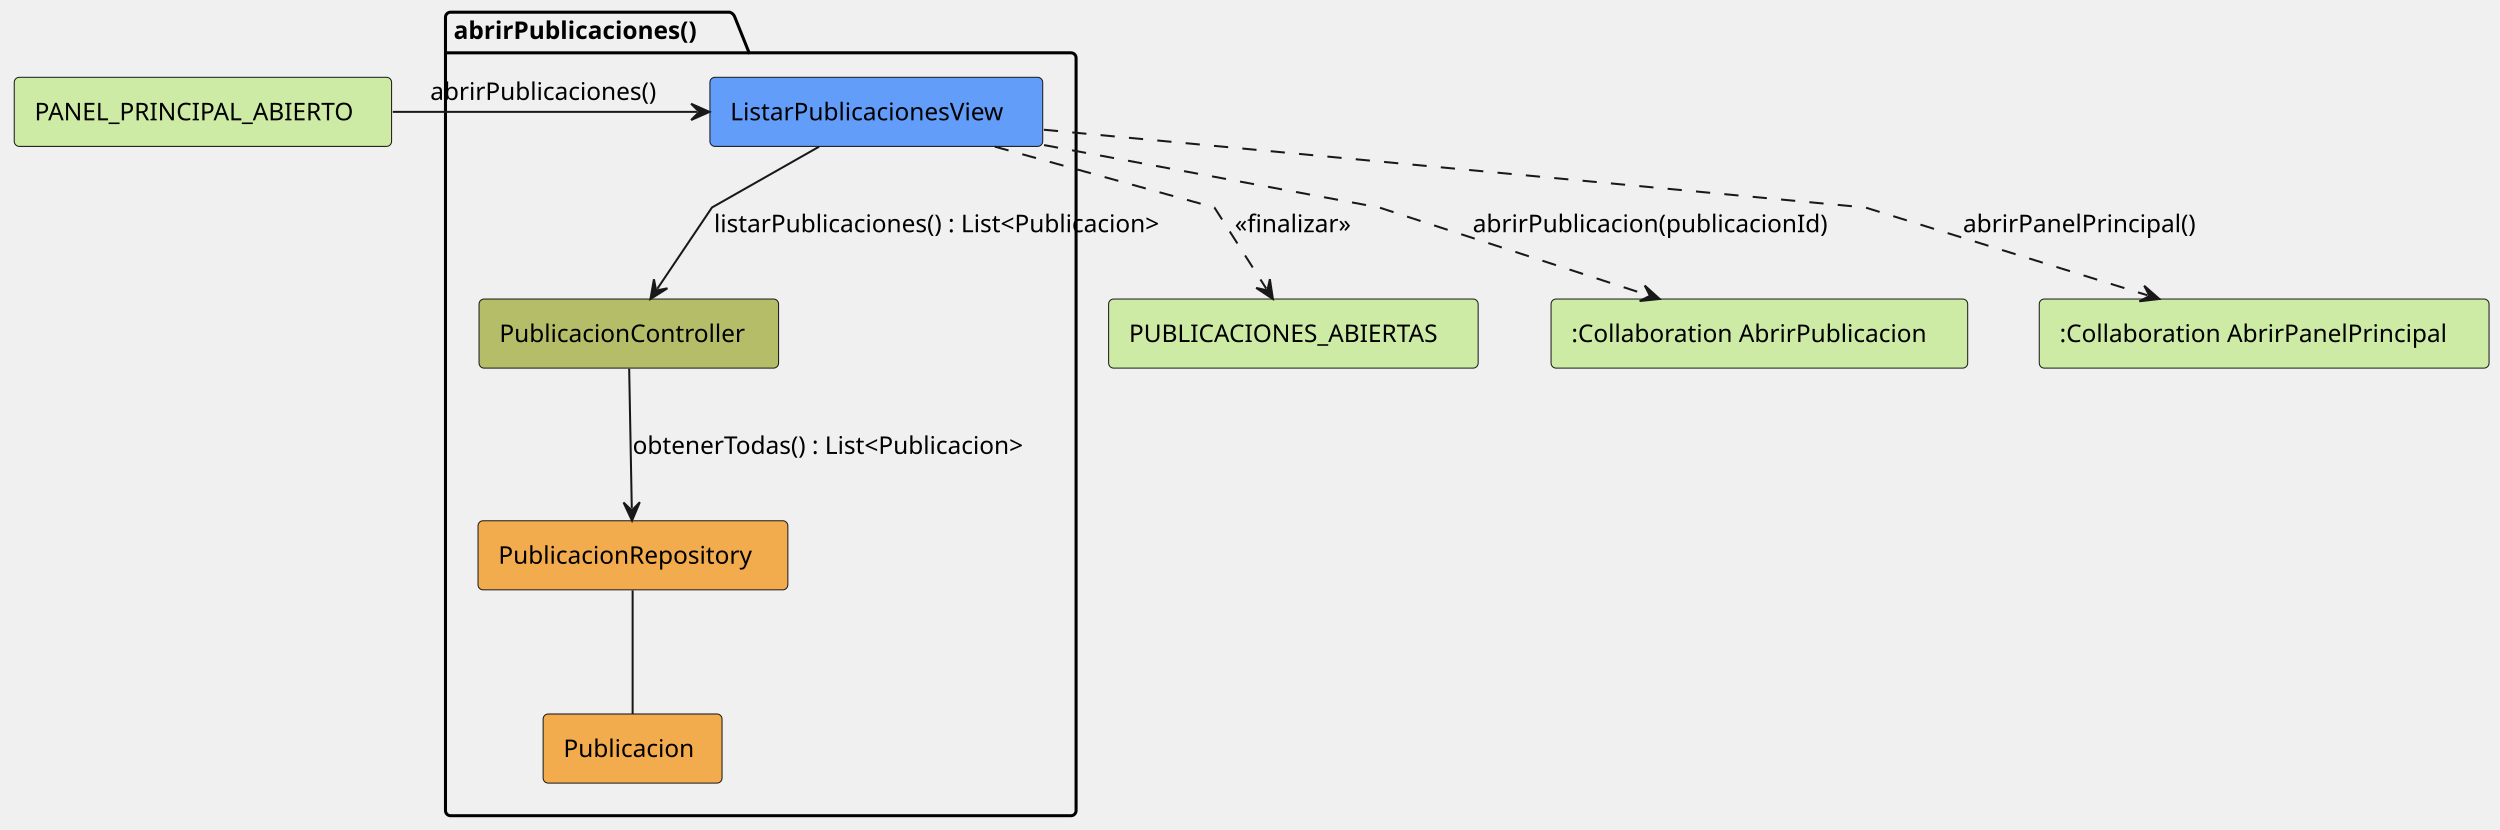
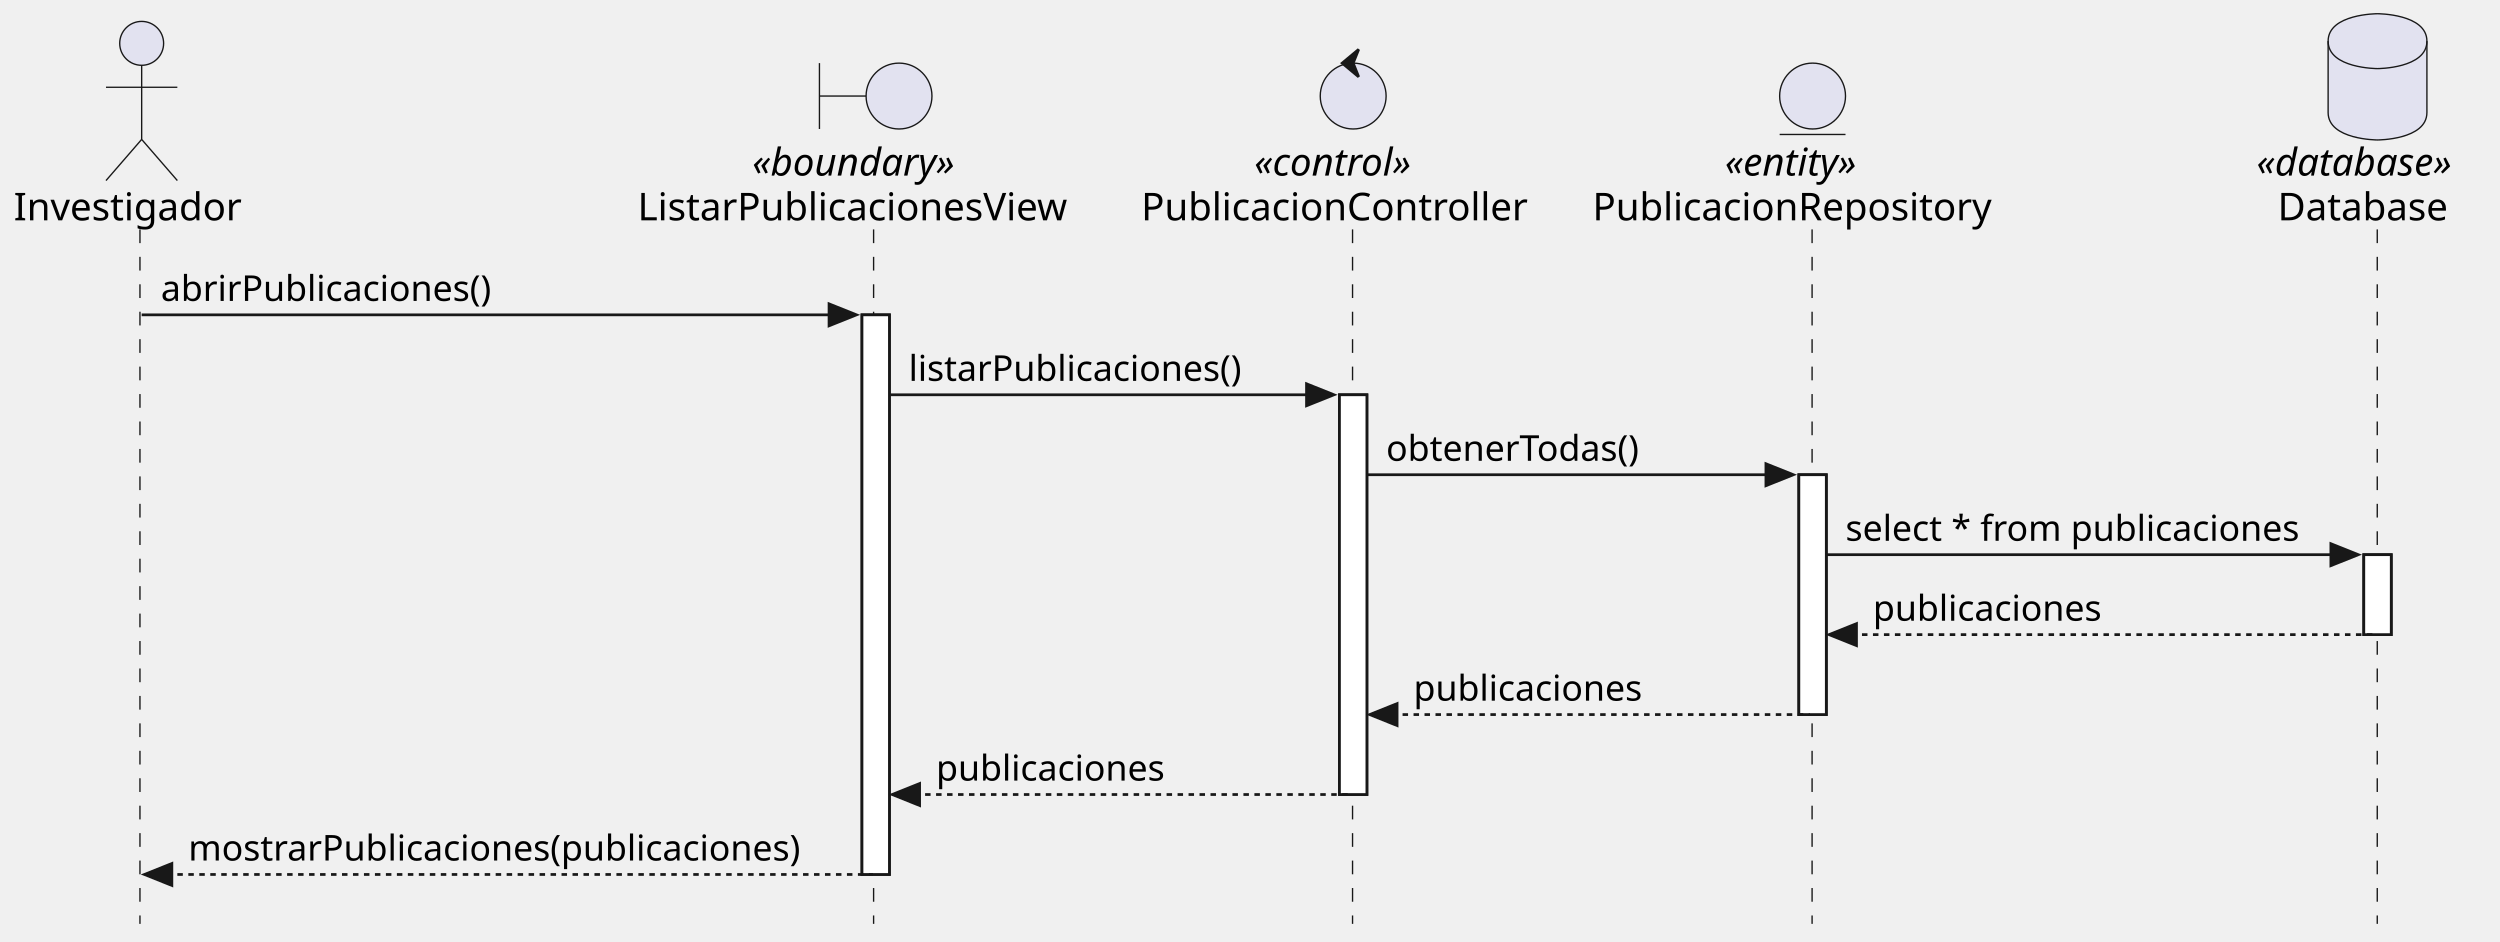
- <svg xmlns="http://www.w3.org/2000/svg" contentStyleType="text/css" data-diagram-type="DESCRIPTION" height="408px" preserveAspectRatio="none" style="width:1229px;height:408px;background:#FFFFFF;" version="1.1" viewBox="0 0 1229 408" width="1229px" zoomAndPan="magnify">
+ <svg xmlns="http://www.w3.org/2000/svg" contentStyleType="text/css" data-diagram-type="SEQUENCE" height="343px" preserveAspectRatio="none" style="width:911px;height:343px;background:#FFFFFF;" version="1.1" viewBox="0 0 911 343" width="911px" zoomAndPan="magnify">
  <defs />
  <g>
-     <g class="cluster" data-qualified-name="abrirPublicaciones" data-source-line="10" id="ent0004">
-       <path d="M221.5,6 L358.766,6 A3.75,3.75 0 0 1 361.266,8.5 L368.266,25.969 L526.5,25.969 A2.5,2.5 0 0 1 529,28.469 L529,398.5 A2.5,2.5 0 0 1 526.5,401 L221.5,401 A2.5,2.5 0 0 1 219,398.5 L219,8.5 A2.5,2.5 0 0 1 221.5,6" fill="none" style="stroke:#000000;stroke-width:1.5;" />
-       <line style="stroke:#000000;stroke-width:1.5;" x1="219" x2="368.266" y1="25.969" y2="25.969" />
-       <text fill="#000000" font-family="sans-serif" font-size="12" font-weight="bold" lengthAdjust="spacing" textLength="136.266" x="223" y="19.139">abrirPublicaciones()</text>
+     <g>
+       <rect fill="#FFFFFF" height="203.93" style="stroke:#181818;stroke-width:1;" width="10" x="314.105" y="114.727" />
    </g>
-     <g class="entity" data-qualified-name="abrirPublicaciones.ListarPublicacionesView" data-source-line="11" id="ent0005">
-       <rect fill="#629EF9" height="33.969" rx="2.5" ry="2.5" style="stroke:#181818;stroke-width:0.5;" width="163.596" x="349" y="38" />
-       <text fill="#000000" font-family="sans-serif" font-size="12" lengthAdjust="spacing" textLength="143.596" x="359" y="59.139">ListarPublicacionesView</text>
+     <g>
+       <rect fill="#FFFFFF" height="145.664" style="stroke:#181818;stroke-width:1;" width="10" x="488.097" y="143.859" />
    </g>
-     <g class="entity" data-qualified-name="abrirPublicaciones.PublicacionController" data-source-line="12" id="ent0006">
-       <rect fill="#B5BD68" height="33.969" rx="2.5" ry="2.5" style="stroke:#181818;stroke-width:0.5;" width="147.248" x="235.5" y="147" />
-       <text fill="#000000" font-family="sans-serif" font-size="12" lengthAdjust="spacing" textLength="127.248" x="245.5" y="168.139">PublicacionController</text>
+     <g>
+       <rect fill="#FFFFFF" height="87.398" style="stroke:#181818;stroke-width:1;" width="10" x="655.503" y="172.992" />
    </g>
-     <g class="entity" data-qualified-name="abrirPublicaciones.PublicacionRepository" data-source-line="13" id="ent0007">
-       <rect fill="#F2AC4E" height="33.969" rx="2.5" ry="2.5" style="stroke:#181818;stroke-width:0.5;" width="152.305" x="235" y="256" />
-       <text fill="#000000" font-family="sans-serif" font-size="12" lengthAdjust="spacing" textLength="132.305" x="245" y="277.139">PublicacionRepository</text>
+     <g>
+       <rect fill="#FFFFFF" height="29.133" style="stroke:#181818;stroke-width:1;" width="10" x="861.368" y="202.125" />
    </g>
-     <g class="entity" data-qualified-name="abrirPublicaciones.Publicacion" data-source-line="14" id="ent0008">
-       <rect fill="#F2AC4E" height="33.969" rx="2.5" ry="2.5" style="stroke:#181818;stroke-width:0.5;" width="87.957" x="267" y="351" />
-       <text fill="#000000" font-family="sans-serif" font-size="12" lengthAdjust="spacing" textLength="67.957" x="277" y="372.139">Publicacion</text>
+     <g class="participant-lifeline" data-entity-uid="part1" data-qualified-name="Investigador" id="part1-lifeline">
+       <g>
+         <rect fill="#000000" fill-opacity="0" height="253.062" width="8" x="47.623" y="83.594" />
+         <line style="stroke:#181818;stroke-width:0.5;stroke-dasharray:5,5;" x1="51" x2="51" y1="83.594" y2="336.656" />
+       </g>
    </g>
-     <g class="entity" data-qualified-name="PanelPrincipalAbierto" data-source-line="7" id="ent0002">
-       <rect fill="#CDEBA5" height="33.969" rx="2.5" ry="2.5" style="stroke:#181818;stroke-width:0.5;" width="185.504" x="7" y="38" />
-       <text fill="#000000" font-family="sans-serif" font-size="12" lengthAdjust="spacing" textLength="165.504" x="17" y="59.139">PANEL_PRINCIPAL_ABIERTO</text>
+     <g class="participant-lifeline" data-entity-uid="part2" data-qualified-name="ListarPublicacionesView" id="part2-lifeline">
+       <g>
+         <rect fill="#000000" fill-opacity="0" height="253.062" width="8" x="315.105" y="83.594" />
+         <line style="stroke:#181818;stroke-width:0.5;stroke-dasharray:5,5;" x1="318.341" x2="318.341" y1="83.594" y2="336.656" />
+       </g>
    </g>
-     <g class="entity" data-qualified-name="PublicacionesAbiertas" data-source-line="8" id="ent0003">
-       <rect fill="#CDEBA5" height="33.969" rx="2.5" ry="2.5" style="stroke:#181818;stroke-width:0.5;" width="181.66" x="545" y="147" />
-       <text fill="#000000" font-family="sans-serif" font-size="12" lengthAdjust="spacing" textLength="161.66" x="555" y="168.139">PUBLICACIONES_ABIERTAS</text>
+     <g class="participant-lifeline" data-entity-uid="part3" data-qualified-name="PublicacionController" id="part3-lifeline">
+       <g>
+         <rect fill="#000000" fill-opacity="0" height="253.062" width="8" x="489.097" y="83.594" />
+         <line style="stroke:#181818;stroke-width:0.5;stroke-dasharray:5,5;" x1="492.869" x2="492.869" y1="83.594" y2="336.656" />
+       </g>
    </g>
-     <g class="entity" data-qualified-name="AbrirPublicacion" data-source-line="17" id="ent0009">
-       <rect fill="#CDEBA5" height="33.969" rx="2.5" ry="2.5" style="stroke:#181818;stroke-width:0.5;" width="204.816" x="762.5" y="147" />
-       <text fill="#000000" font-family="sans-serif" font-size="12" lengthAdjust="spacing" textLength="184.816" x="772.5" y="168.139">:Collaboration AbrirPublicacion</text>
+     <g class="participant-lifeline" data-entity-uid="part4" data-qualified-name="PublicacionRepository" id="part4-lifeline">
+       <g>
+         <rect fill="#000000" fill-opacity="0" height="253.062" width="8" x="656.503" y="83.594" />
+         <line style="stroke:#181818;stroke-width:0.5;stroke-dasharray:5,5;" x1="660.325" x2="660.325" y1="83.594" y2="336.656" />
+       </g>
    </g>
-     <g class="entity" data-qualified-name="AbrirPanelPrincipal" data-source-line="18" id="ent0010">
-       <rect fill="#CDEBA5" height="33.969" rx="2.5" ry="2.5" style="stroke:#181818;stroke-width:0.5;" width="221.117" x="1002.5" y="147" />
-       <text fill="#000000" font-family="sans-serif" font-size="12" lengthAdjust="spacing" textLength="201.117" x="1012.5" y="168.139">:Collaboration AbrirPanelPrincipal</text>
+     <g class="participant-lifeline" data-entity-uid="part5" data-qualified-name="Database" id="part5-lifeline">
+       <g>
+         <rect fill="#000000" fill-opacity="0" height="253.062" width="8" x="862.368" y="83.594" />
+         <line style="stroke:#181818;stroke-width:0.5;stroke-dasharray:5,5;" x1="866.273" x2="866.273" y1="83.594" y2="336.656" />
+       </g>
    </g>
-     <g class="link" data-entity-1="ent0002" data-entity-2="ent0005" data-link-type="dependency" data-source-line="20" id="lnk11">
-       <path d="M193.08,55 C242.03,55 295.51,55 342.75,55" fill="none" id="PanelPrincipalAbierto-to-ListarPublicacionesView" style="stroke:#181818;stroke-width:1;" />
-       <polygon fill="#181818" points="348.75,55,339.75,51,343.75,55,339.75,59,348.75,55" style="stroke:#181818;stroke-width:1;" />
-       <text fill="#000000" font-family="sans-serif" font-size="12" lengthAdjust="spacing" textLength="119.127" x="211.5" y="49.139">abrirPublicaciones()</text>
+     <g class="participant participant-head" data-entity-uid="part1" data-qualified-name="Investigador" id="part1-head">
+       <text fill="#000000" font-family="sans-serif" font-size="14" lengthAdjust="spacing" textLength="87.247" x="5" y="80.292">Investigador</text>
+       <ellipse cx="51.623" cy="15.797" fill="#E2E2F0" rx="8" ry="8" style="stroke:#181818;stroke-width:0.5;" />
+       <path d="M51.623,23.797 L51.623,50.797 M38.623,31.797 L64.624,31.797 M51.623,50.797 L38.623,65.797 M51.623,50.797 L64.624,65.797" fill="none" style="stroke:#181818;stroke-width:0.5;" />
    </g>
-     <g class="link" data-entity-1="ent0005" data-entity-2="ent0006" data-link-type="dependency" data-source-line="22" id="lnk12">
-       <path d="M402.67,72.09 C379.31,85.35 350,102 350,102 C350,102 335.268,123.921 323.118,141.991" fill="none" id="ListarPublicacionesView-to-PublicacionController" style="stroke:#181818;stroke-width:1;" />
-       <polygon fill="#181818" points="319.77,146.97,328.111,141.733,322.56,142.821,321.472,137.269,319.77,146.97" style="stroke:#181818;stroke-width:1;" />
-       <text fill="#000000" font-family="sans-serif" font-size="12" lengthAdjust="spacing" textLength="241.582" x="351" y="114.139">listarPublicaciones() : List&lt;Publicacion&gt;</text>
+     <g class="participant participant-head" data-entity-uid="part2" data-qualified-name="ListarPublicacionesView" id="part2-head">
+       <text fill="#000000" font-family="sans-serif" font-size="14" font-style="italic" lengthAdjust="spacing" textLength="83.986" x="274.112" y="63.995">«boundary»</text>
+       <text fill="#000000" font-family="sans-serif" font-size="14" lengthAdjust="spacing" textLength="167.528" x="232.341" y="80.292">ListarPublicacionesView</text>
+       <path d="M298.605,23 L298.605,47 M298.605,35 L315.605,35" fill="none" style="stroke:#181818;stroke-width:0.5;" />
+       <ellipse cx="327.605" cy="35" fill="#E2E2F0" rx="12" ry="12" style="stroke:#181818;stroke-width:0.5;" />
    </g>
-     <g class="link" data-entity-1="ent0006" data-entity-2="ent0007" data-link-type="dependency" data-source-line="23" id="lnk13">
-       <path d="M309.3,181.25 C309.68,201.48 310.207,229.811 310.587,249.951" fill="none" id="PublicacionController-to-PublicacionRepository" style="stroke:#181818;stroke-width:1;" />
-       <polygon fill="#181818" points="310.7,255.95,314.529,246.876,310.606,250.951,306.531,247.027,310.7,255.95" style="stroke:#181818;stroke-width:1;" />
-       <text fill="#000000" font-family="sans-serif" font-size="12" lengthAdjust="spacing" textLength="212.941" x="311" y="223.139">obtenerTodas() : List&lt;Publicacion&gt;</text>
+     <g class="participant participant-head" data-entity-uid="part3" data-qualified-name="PublicacionController" id="part3-head">
+       <text fill="#000000" font-family="sans-serif" font-size="14" font-style="italic" lengthAdjust="spacing" textLength="66.117" x="457.039" y="63.995">«control»</text>
+       <text fill="#000000" font-family="sans-serif" font-size="14" lengthAdjust="spacing" textLength="148.456" x="415.869" y="80.292">PublicacionController</text>
+       <ellipse cx="493.097" cy="35" fill="#E2E2F0" rx="12" ry="12" style="stroke:#181818;stroke-width:0.5;" />
+       <polygon fill="#181818" points="489.097,23,495.097,18,493.097,23,495.097,28,489.097,23" style="stroke:#181818;stroke-width:1;" />
    </g>
-     <g class="link" data-entity-1="ent0007" data-entity-2="ent0008" data-link-type="association" data-source-line="24" id="lnk14">
-       <path d="M311,290.2 C311,307.27 311,333.99 311,350.99" fill="none" id="PublicacionRepository-Publicacion" style="stroke:#181818;stroke-width:1;" />
+     <g class="participant participant-head" data-entity-uid="part4" data-qualified-name="PublicacionRepository" id="part4-head">
+       <text fill="#000000" font-family="sans-serif" font-size="14" font-style="italic" lengthAdjust="spacing" textLength="57.921" x="628.543" y="63.995">«entity»</text>
+       <text fill="#000000" font-family="sans-serif" font-size="14" lengthAdjust="spacing" textLength="154.356" x="580.325" y="80.292">PublicacionRepository</text>
+       <ellipse cx="660.503" cy="35" fill="#E2E2F0" rx="12" ry="12" style="stroke:#181818;stroke-width:0.5;" />
+       <line style="stroke:#181818;stroke-width:0.5;" x1="648.503" x2="672.503" y1="49" y2="49" />
    </g>
-     <g class="link" data-entity-1="ent0005" data-entity-2="ent0009" data-link-type="dependency" data-source-line="26" id="lnk15">
-       <path d="M513.25,71.32 C585.1,84.7 678,102 678,102 C678,102 754.756,127.04 810.166,145.11" fill="none" id="ListarPublicacionesView-to-AbrirPublicacion" style="stroke:#181818;stroke-width:1;stroke-dasharray:7,7;" />
-       <polygon fill="#181818" points="815.87,146.97,808.554,140.377,811.116,145.42,806.073,147.982,815.87,146.97" style="stroke:#181818;stroke-width:1;" />
-       <text fill="#000000" font-family="sans-serif" font-size="12" lengthAdjust="spacing" textLength="184.986" x="724" y="114.139">abrirPublicacion(publicacionId)</text>
+     <g class="participant participant-head" data-entity-uid="part5" data-qualified-name="Database" id="part5-head">
+       <text fill="#000000" font-family="sans-serif" font-size="14" font-style="italic" lengthAdjust="spacing" textLength="82.189" x="822.273" y="63.995">«database»</text>
+       <text fill="#000000" font-family="sans-serif" font-size="14" lengthAdjust="spacing" textLength="66.801" x="829.967" y="80.292">Database</text>
+       <path d="M848.368,15 C848.368,5 866.368,5 866.368,5 C866.368,5 884.368,5 884.368,15 L884.368,41 C884.368,51 866.368,51 866.368,51 C866.368,51 848.368,51 848.368,41 L848.368,15" fill="#E2E2F0" style="stroke:#181818;stroke-width:0.5;" />
+       <path d="M848.368,15 C848.368,25 866.368,25 866.368,25 C866.368,25 884.368,25 884.368,15" fill="none" style="stroke:#181818;stroke-width:0.5;" />
    </g>
-     <g class="link" data-entity-1="ent0005" data-entity-2="ent0010" data-link-type="dependency" data-source-line="27" id="lnk16">
-       <path d="M513.17,63.78 C651.75,76.89 917,102 917,102 C917,102 997.701,127.117 1055.771,145.187" fill="none" id="ListarPublicacionesView-to-AbrirPanelPrincipal" style="stroke:#181818;stroke-width:1;stroke-dasharray:7,7;" />
-       <polygon fill="#181818" points="1061.5,146.97,1054.095,140.476,1056.726,145.484,1051.718,148.115,1061.5,146.97" style="stroke:#181818;stroke-width:1;" />
-       <text fill="#000000" font-family="sans-serif" font-size="12" lengthAdjust="spacing" textLength="121.793" x="965" y="114.139">abrirPanelPrincipal()</text>
+     <g>
+       <rect fill="#FFFFFF" height="203.93" style="stroke:#181818;stroke-width:1;" width="10" x="314.105" y="114.727" />
    </g>
-     <g class="link" data-entity-1="ent0005" data-entity-2="ent0003" data-link-type="dependency" data-source-line="29" id="lnk17">
-       <path d="M489.06,72.09 C536.93,85.35 597,102 597,102 C597,102 610.969,123.844 622.519,141.915" fill="none" id="ListarPublicacionesView-to-PublicacionesAbiertas" style="stroke:#181818;stroke-width:1;stroke-dasharray:7,7;" />
-       <polygon fill="#181818" points="625.75,146.97,624.273,137.232,623.057,142.757,617.533,141.541,625.75,146.97" style="stroke:#181818;stroke-width:1;" />
-       <text fill="#000000" font-family="sans-serif" font-size="12" lengthAdjust="spacing" textLength="62.455" x="607" y="114.139">«finalizar»</text>
+     <g>
+       <rect fill="#FFFFFF" height="145.664" style="stroke:#181818;stroke-width:1;" width="10" x="488.097" y="143.859" />
+     </g>
+     <g>
+       <rect fill="#FFFFFF" height="87.398" style="stroke:#181818;stroke-width:1;" width="10" x="655.503" y="172.992" />
+     </g>
+     <g>
+       <rect fill="#FFFFFF" height="29.133" style="stroke:#181818;stroke-width:1;" width="10" x="861.368" y="202.125" />
+     </g>
+     <g class="message" data-entity-1="part1" data-entity-2="part2" id="msg1">
+       <polygon fill="#181818" points="302.105,110.727,312.105,114.727,302.105,118.727" style="stroke:#181818;stroke-width:1;" />
+       <line style="stroke:#181818;stroke-width:1;" x1="51.623" x2="308.105" y1="114.727" y2="114.727" />
+       <text fill="#000000" font-family="sans-serif" font-size="13" lengthAdjust="spacing" textLength="129.054" x="58.623" y="109.661">abrirPublicaciones()</text>
+     </g>
+     <g class="message" data-entity-1="part2" data-entity-2="part3" id="msg2">
+       <polygon fill="#181818" points="476.097,139.859,486.097,143.859,476.097,147.859" style="stroke:#181818;stroke-width:1;" />
+       <line style="stroke:#181818;stroke-width:1;" x1="324.105" x2="482.097" y1="143.859" y2="143.859" />
+       <text fill="#000000" font-family="sans-serif" font-size="13" lengthAdjust="spacing" textLength="130.94" x="331.105" y="138.793">listarPublicaciones()</text>
+     </g>
+     <g class="message" data-entity-1="part3" data-entity-2="part4" id="msg3">
+       <polygon fill="#181818" points="643.503,168.992,653.503,172.992,643.503,176.992" style="stroke:#181818;stroke-width:1;" />
+       <line style="stroke:#181818;stroke-width:1;" x1="498.097" x2="649.503" y1="172.992" y2="172.992" />
+       <text fill="#000000" font-family="sans-serif" font-size="13" lengthAdjust="spacing" textLength="99.912" x="505.097" y="167.926">obtenerTodas()</text>
+     </g>
+     <g class="message" data-entity-1="part4" data-entity-2="part5" id="msg4">
+       <polygon fill="#181818" points="849.368,198.125,859.368,202.125,849.368,206.125" style="stroke:#181818;stroke-width:1;" />
+       <line style="stroke:#181818;stroke-width:1;" x1="665.503" x2="855.368" y1="202.125" y2="202.125" />
+       <text fill="#000000" font-family="sans-serif" font-size="13" lengthAdjust="spacing" textLength="176.865" x="672.503" y="197.059">select * from publicaciones</text>
+     </g>
+     <g class="message" data-entity-1="part5" data-entity-2="part4" id="msg5">
+       <polygon fill="#181818" points="676.503,227.258,666.503,231.258,676.503,235.258" style="stroke:#181818;stroke-width:1;" />
+       <line style="stroke:#181818;stroke-width:1;stroke-dasharray:2,2;" x1="670.503" x2="865.368" y1="231.258" y2="231.258" />
+       <text fill="#000000" font-family="sans-serif" font-size="13" lengthAdjust="spacing" textLength="88.804" x="682.503" y="226.192">publicaciones</text>
+     </g>
+     <g class="message" data-entity-1="part4" data-entity-2="part3" id="msg6">
+       <polygon fill="#181818" points="509.097,256.391,499.097,260.391,509.097,264.391" style="stroke:#181818;stroke-width:1;" />
+       <line style="stroke:#181818;stroke-width:1;stroke-dasharray:2,2;" x1="503.097" x2="659.503" y1="260.391" y2="260.391" />
+       <text fill="#000000" font-family="sans-serif" font-size="13" lengthAdjust="spacing" textLength="88.804" x="515.097" y="255.325">publicaciones</text>
+     </g>
+     <g class="message" data-entity-1="part3" data-entity-2="part2" id="msg7">
+       <polygon fill="#181818" points="335.105,285.523,325.105,289.523,335.105,293.523" style="stroke:#181818;stroke-width:1;" />
+       <line style="stroke:#181818;stroke-width:1;stroke-dasharray:2,2;" x1="329.105" x2="492.097" y1="289.523" y2="289.523" />
+       <text fill="#000000" font-family="sans-serif" font-size="13" lengthAdjust="spacing" textLength="88.804" x="341.105" y="284.457">publicaciones</text>
+     </g>
+     <g class="message" data-entity-1="part2" data-entity-2="part1" id="msg8">
+       <polygon fill="#181818" points="62.623,314.656,52.623,318.656,62.623,322.656" style="stroke:#181818;stroke-width:1;" />
+       <line style="stroke:#181818;stroke-width:1;stroke-dasharray:2,2;" x1="56.623" x2="318.105" y1="318.656" y2="318.656" />
+       <text fill="#000000" font-family="sans-serif" font-size="13" lengthAdjust="spacing" textLength="238.481" x="68.624" y="313.59">mostrarPublicaciones(publicaciones)</text>
    </g>
  </g>
</svg>
